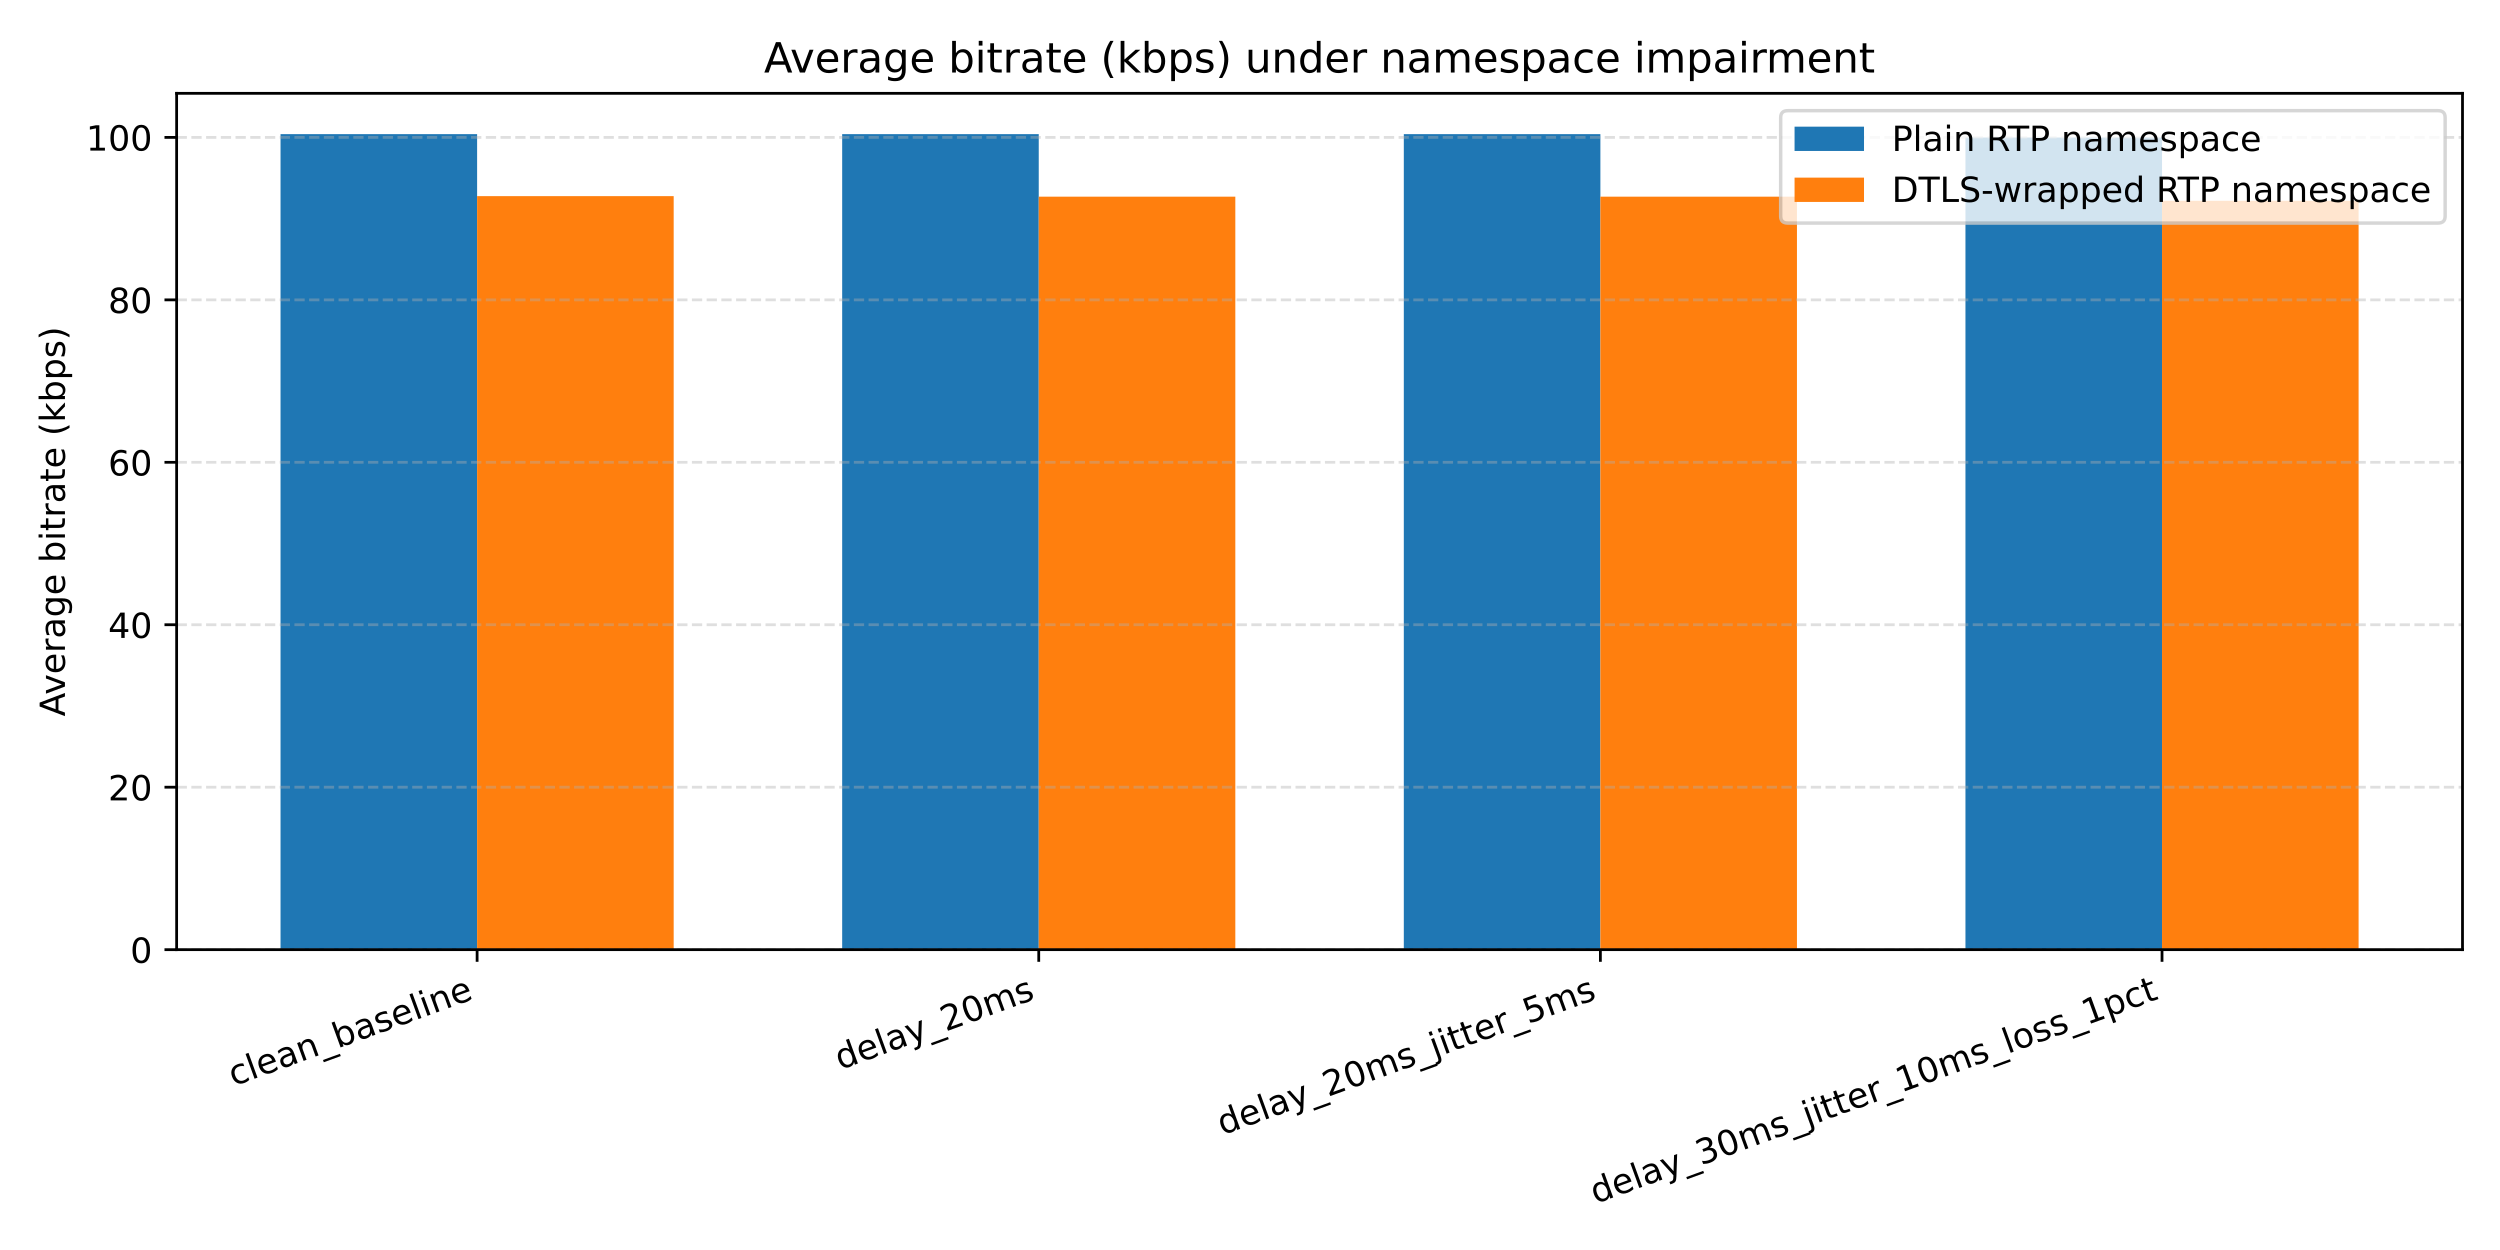
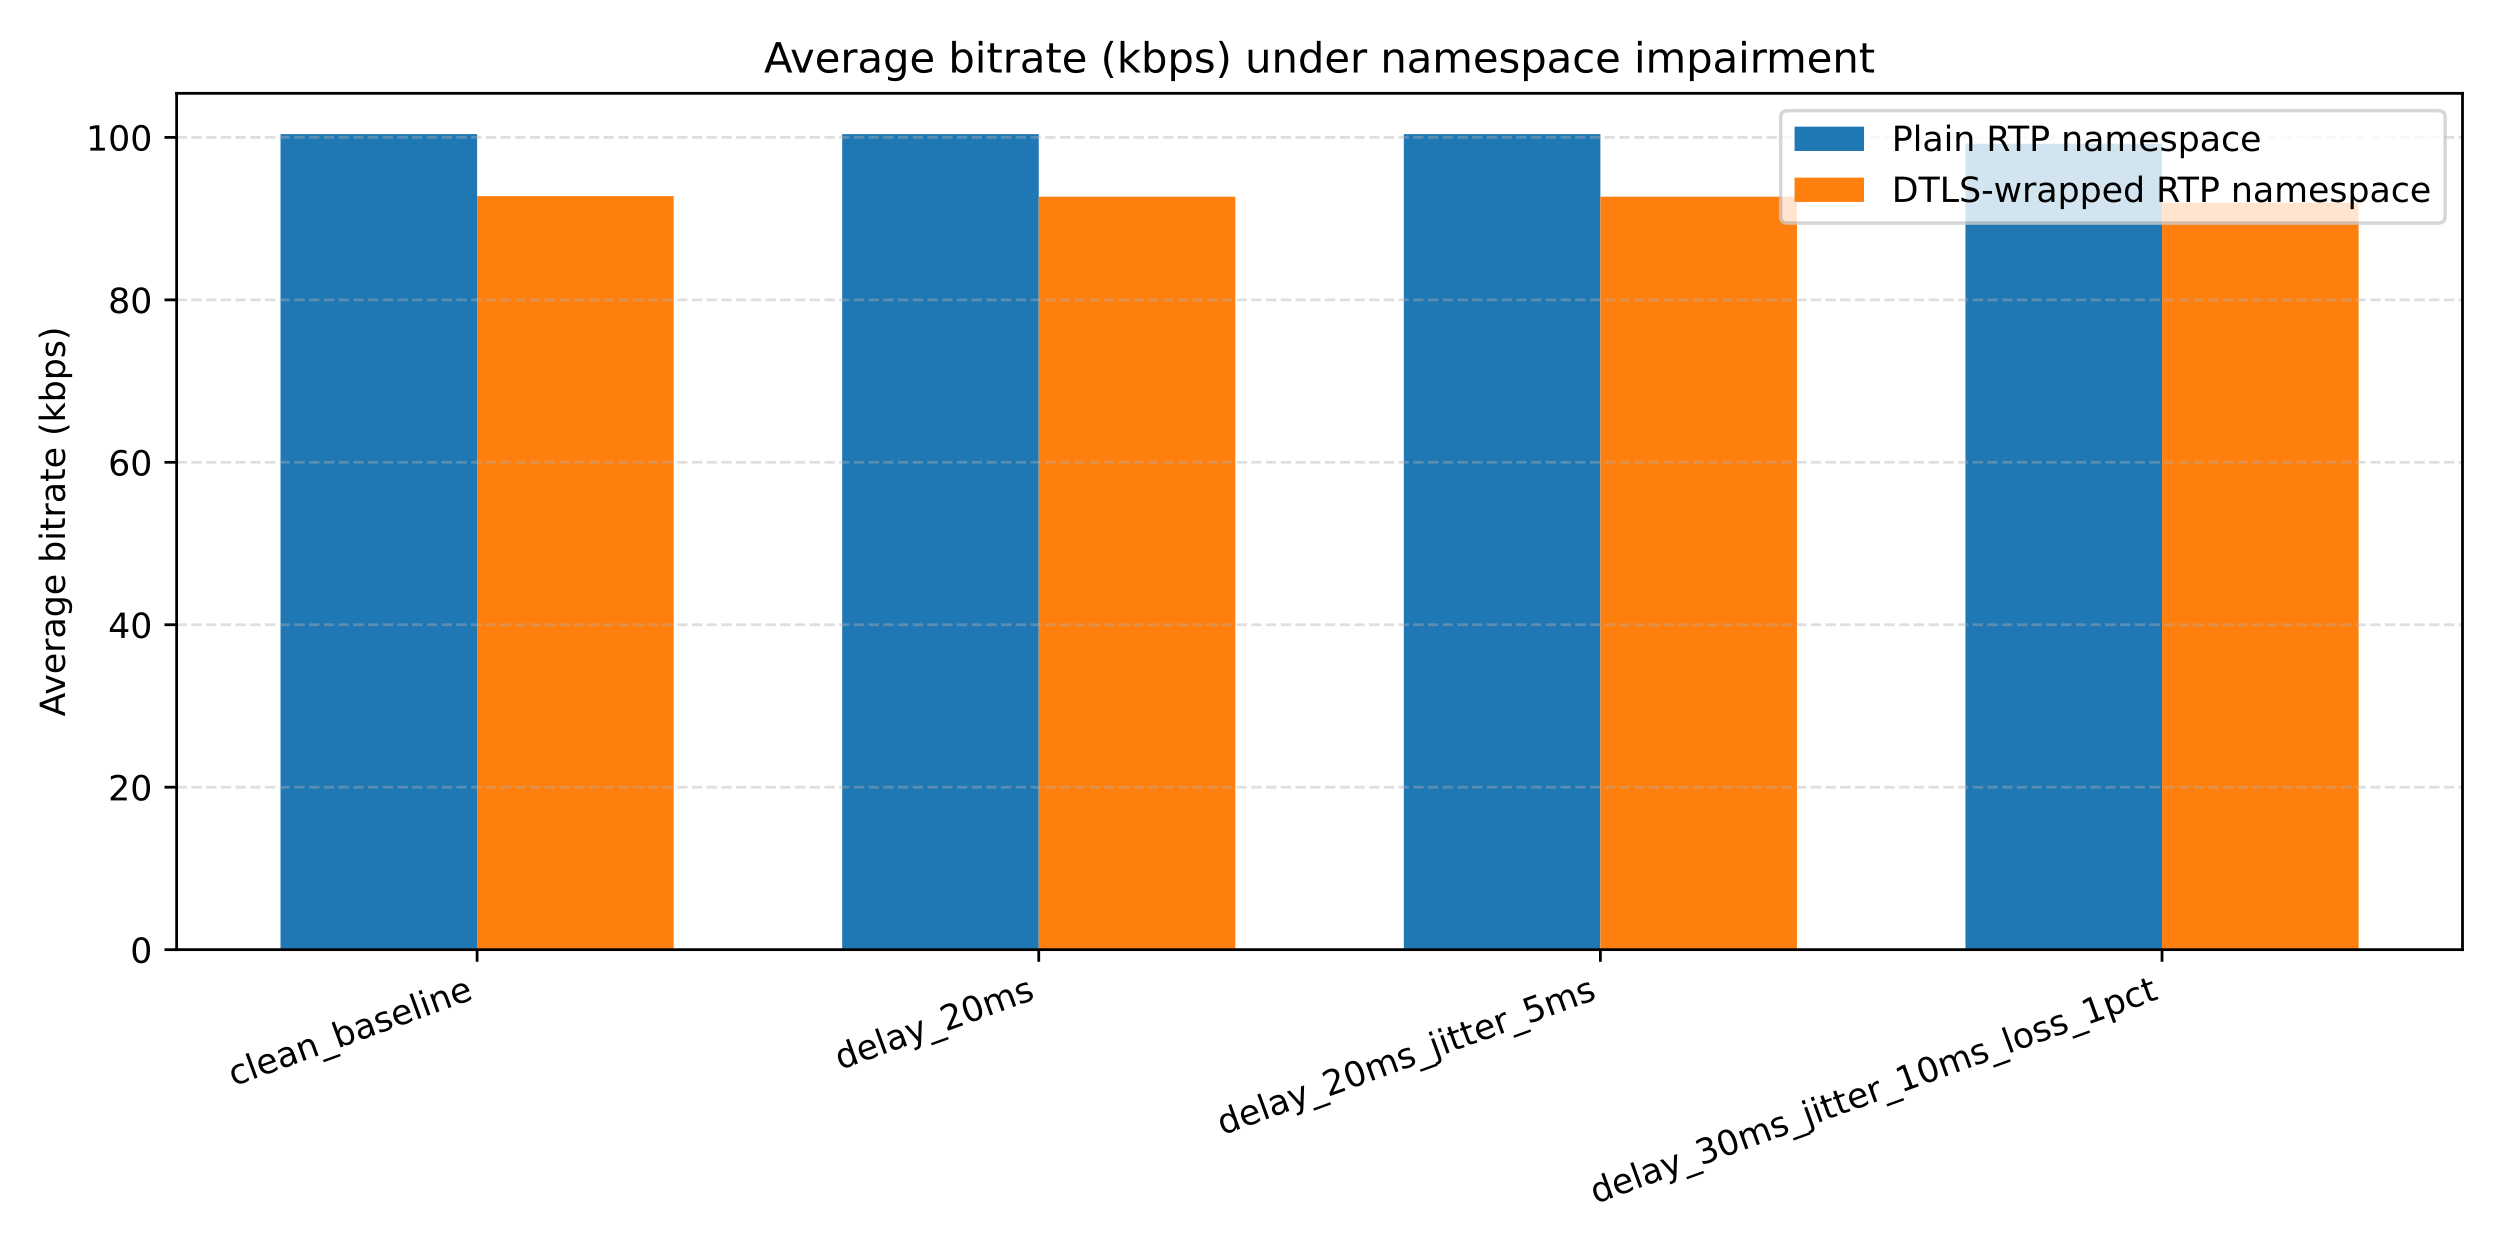
<svg xmlns="http://www.w3.org/2000/svg" xmlns:xlink="http://www.w3.org/1999/xlink" width="720pt" height="360pt" viewBox="0 0 720 360" version="1.1">
  <defs>
    <style type="text/css">*{stroke-linejoin: round; stroke-linecap: butt}</style>
  </defs>
  <g id="figure_1">
    <g id="patch_1">
      <path d="M 0 360  L 720 360  L 720 0  L 0 0  z " style="fill: #ffffff" />
    </g>
    <g id="axes_1">
      <g id="patch_2">
        <path d="M 50.87 273.501  L 709.2 273.501  L 709.2 26.88  L 50.87 26.88  z " style="fill: #ffffff" />
      </g>
      <g id="patch_3">
-         <path d="M 80.794 273.501  L 137.407 273.501  L 137.407 38.624  L 80.794 38.624  z " clip-path="url(#p55d65b0311)" style="fill: #1f77b4" />
+         <path d="M 80.794 273.501  L 137.407 273.501  L 137.407 38.624  L 80.794 38.624  z " clip-path="url(#pc9f281af16)" style="fill: #1f77b4" />
      </g>
      <g id="patch_4">
-         <path d="M 242.546 273.501  L 299.159 273.501  L 299.159 38.624  L 242.546 38.624  z " clip-path="url(#p55d65b0311)" style="fill: #1f77b4" />
+         <path d="M 242.546 273.501  L 299.159 273.501  L 299.159 38.624  L 242.546 38.624  z " clip-path="url(#pc9f281af16)" style="fill: #1f77b4" />
      </g>
      <g id="patch_5">
-         <path d="M 404.298 273.501  L 460.911 273.501  L 460.911 38.624  L 404.298 38.624  z " clip-path="url(#p55d65b0311)" style="fill: #1f77b4" />
+         <path d="M 404.298 273.501  L 460.911 273.501  L 460.911 38.624  L 404.298 38.624  z " clip-path="url(#pc9f281af16)" style="fill: #1f77b4" />
      </g>
      <g id="patch_6">
-         <path d="M 566.05 273.501  L 622.663 273.501  L 622.663 39.602  L 566.05 39.602  z " clip-path="url(#p55d65b0311)" style="fill: #1f77b4" />
+         <path d="M 566.05 273.501  L 622.663 273.501  L 622.663 41.393  L 566.05 41.393  z " clip-path="url(#pc9f281af16)" style="fill: #1f77b4" />
      </g>
      <g id="patch_7">
-         <path d="M 137.407 273.501  L 194.02 273.501  L 194.02 56.493  L 137.407 56.493  z " clip-path="url(#p55d65b0311)" style="fill: #ff7f0e" />
+         <path d="M 137.407 273.501  L 194.02 273.501  L 194.02 56.493  L 137.407 56.493  z " clip-path="url(#pc9f281af16)" style="fill: #ff7f0e" />
      </g>
      <g id="patch_8">
-         <path d="M 299.159 273.501  L 355.772 273.501  L 355.772 56.642  L 299.159 56.642  z " clip-path="url(#p55d65b0311)" style="fill: #ff7f0e" />
+         <path d="M 299.159 273.501  L 355.772 273.501  L 355.772 56.642  L 299.159 56.642  z " clip-path="url(#pc9f281af16)" style="fill: #ff7f0e" />
      </g>
      <g id="patch_9">
-         <path d="M 460.911 273.501  L 517.524 273.501  L 517.524 56.642  L 460.911 56.642  z " clip-path="url(#p55d65b0311)" style="fill: #ff7f0e" />
+         <path d="M 460.911 273.501  L 517.524 273.501  L 517.524 56.642  L 460.911 56.642  z " clip-path="url(#pc9f281af16)" style="fill: #ff7f0e" />
      </g>
      <g id="patch_10">
-         <path d="M 622.663 273.501  L 679.276 273.501  L 679.276 57.827  L 622.663 57.827  z " clip-path="url(#p55d65b0311)" style="fill: #ff7f0e" />
+         <path d="M 622.663 273.501  L 679.276 273.501  L 679.276 58.374  L 622.663 58.374  z " clip-path="url(#pc9f281af16)" style="fill: #ff7f0e" />
      </g>
      <g id="matplotlib.axis_1">
        <g id="xtick_1">
          <g id="line2d_1">
            <defs>
-               <path id="m022134e802" d="M 0 0  L 0 3.5  " style="stroke: #000000; stroke-width: 0.8" />
+               <path id="m5666c09d2b" d="M 0 0  L 0 3.5  " style="stroke: #000000; stroke-width: 0.8" />
            </defs>
            <g>
-               <use xlink:href="#m022134e802" x="137.407" y="273.501" style="stroke: #000000; stroke-width: 0.8" />
+               <use xlink:href="#m5666c09d2b" x="137.407" y="273.501" style="stroke: #000000; stroke-width: 0.8" />
            </g>
          </g>
          <g id="text_1">
            <g transform="translate(67.26912 312.8758) rotate(-20) scale(0.1 -0.1)">
              <defs>
                <path id="DejaVuSans-63" d="M 3122 3366  L 3122 2828  Q 2878 2963 2633 3030  Q 2388 3097 2138 3097  Q 1578 3097 1268 2742  Q 959 2388 959 1747  Q 959 1106 1268 751  Q 1578 397 2138 397  Q 2388 397 2633 464  Q 2878 531 3122 666  L 3122 134  Q 2881 22 2623 -34  Q 2366 -91 2075 -91  Q 1284 -91 818 406  Q 353 903 353 1747  Q 353 2603 823 3093  Q 1294 3584 2113 3584  Q 2378 3584 2631 3529  Q 2884 3475 3122 3366  z " transform="scale(0.015625)" />
                <path id="DejaVuSans-6c" d="M 603 4863  L 1178 4863  L 1178 0  L 603 0  L 603 4863  z " transform="scale(0.015625)" />
                <path id="DejaVuSans-65" d="M 3597 1894  L 3597 1613  L 953 1613  Q 991 1019 1311 708  Q 1631 397 2203 397  Q 2534 397 2845 478  Q 3156 559 3463 722  L 3463 178  Q 3153 47 2828 -22  Q 2503 -91 2169 -91  Q 1331 -91 842 396  Q 353 884 353 1716  Q 353 2575 817 3079  Q 1281 3584 2069 3584  Q 2775 3584 3186 3129  Q 3597 2675 3597 1894  z M 3022 2063  Q 3016 2534 2758 2815  Q 2500 3097 2075 3097  Q 1594 3097 1305 2825  Q 1016 2553 972 2059  L 3022 2063  z " transform="scale(0.015625)" />
                <path id="DejaVuSans-61" d="M 2194 1759  Q 1497 1759 1228 1600  Q 959 1441 959 1056  Q 959 750 1161 570  Q 1363 391 1709 391  Q 2188 391 2477 730  Q 2766 1069 2766 1631  L 2766 1759  L 2194 1759  z M 3341 1997  L 3341 0  L 2766 0  L 2766 531  Q 2569 213 2275 61  Q 1981 -91 1556 -91  Q 1019 -91 701 211  Q 384 513 384 1019  Q 384 1609 779 1909  Q 1175 2209 1959 2209  L 2766 2209  L 2766 2266  Q 2766 2663 2505 2880  Q 2244 3097 1772 3097  Q 1472 3097 1187 3025  Q 903 2953 641 2809  L 641 3341  Q 956 3463 1253 3523  Q 1550 3584 1831 3584  Q 2591 3584 2966 3190  Q 3341 2797 3341 1997  z " transform="scale(0.015625)" />
                <path id="DejaVuSans-6e" d="M 3513 2113  L 3513 0  L 2938 0  L 2938 2094  Q 2938 2591 2744 2837  Q 2550 3084 2163 3084  Q 1697 3084 1428 2787  Q 1159 2491 1159 1978  L 1159 0  L 581 0  L 581 3500  L 1159 3500  L 1159 2956  Q 1366 3272 1645 3428  Q 1925 3584 2291 3584  Q 2894 3584 3203 3211  Q 3513 2838 3513 2113  z " transform="scale(0.015625)" />
                <path id="DejaVuSans-5f" d="M 3263 -1063  L 3263 -1509  L -63 -1509  L -63 -1063  L 3263 -1063  z " transform="scale(0.015625)" />
                <path id="DejaVuSans-62" d="M 3116 1747  Q 3116 2381 2855 2742  Q 2594 3103 2138 3103  Q 1681 3103 1420 2742  Q 1159 2381 1159 1747  Q 1159 1113 1420 752  Q 1681 391 2138 391  Q 2594 391 2855 752  Q 3116 1113 3116 1747  z M 1159 2969  Q 1341 3281 1617 3432  Q 1894 3584 2278 3584  Q 2916 3584 3314 3078  Q 3713 2572 3713 1747  Q 3713 922 3314 415  Q 2916 -91 2278 -91  Q 1894 -91 1617 61  Q 1341 213 1159 525  L 1159 0  L 581 0  L 581 4863  L 1159 4863  L 1159 2969  z " transform="scale(0.015625)" />
                <path id="DejaVuSans-73" d="M 2834 3397  L 2834 2853  Q 2591 2978 2328 3040  Q 2066 3103 1784 3103  Q 1356 3103 1142 2972  Q 928 2841 928 2578  Q 928 2378 1081 2264  Q 1234 2150 1697 2047  L 1894 2003  Q 2506 1872 2764 1633  Q 3022 1394 3022 966  Q 3022 478 2636 193  Q 2250 -91 1575 -91  Q 1294 -91 989 -36  Q 684 19 347 128  L 347 722  Q 666 556 975 473  Q 1284 391 1588 391  Q 1994 391 2212 530  Q 2431 669 2431 922  Q 2431 1156 2273 1281  Q 2116 1406 1581 1522  L 1381 1569  Q 847 1681 609 1914  Q 372 2147 372 2553  Q 372 3047 722 3315  Q 1072 3584 1716 3584  Q 2034 3584 2315 3537  Q 2597 3491 2834 3397  z " transform="scale(0.015625)" />
                <path id="DejaVuSans-69" d="M 603 3500  L 1178 3500  L 1178 0  L 603 0  L 603 3500  z M 603 4863  L 1178 4863  L 1178 4134  L 603 4134  L 603 4863  z " transform="scale(0.015625)" />
              </defs>
              <use xlink:href="#DejaVuSans-63" />
              <use xlink:href="#DejaVuSans-6c" transform="translate(54.98047 0)" />
              <use xlink:href="#DejaVuSans-65" transform="translate(82.76367 0)" />
              <use xlink:href="#DejaVuSans-61" transform="translate(144.2871 0)" />
              <use xlink:href="#DejaVuSans-6e" transform="translate(205.5664 0)" />
              <use xlink:href="#DejaVuSans-5f" transform="translate(268.9453 0)" />
              <use xlink:href="#DejaVuSans-62" transform="translate(318.9453 0)" />
              <use xlink:href="#DejaVuSans-61" transform="translate(382.4219 0)" />
              <use xlink:href="#DejaVuSans-73" transform="translate(443.7012 0)" />
              <use xlink:href="#DejaVuSans-65" transform="translate(495.8008 0)" />
              <use xlink:href="#DejaVuSans-6c" transform="translate(557.3242 0)" />
              <use xlink:href="#DejaVuSans-69" transform="translate(585.1074 0)" />
              <use xlink:href="#DejaVuSans-6e" transform="translate(612.8906 0)" />
              <use xlink:href="#DejaVuSans-65" transform="translate(676.2695 0)" />
            </g>
          </g>
        </g>
        <g id="xtick_2">
          <g id="line2d_2">
            <g>
-               <use xlink:href="#m022134e802" x="299.159" y="273.501" style="stroke: #000000; stroke-width: 0.8" />
+               <use xlink:href="#m5666c09d2b" x="299.159" y="273.501" style="stroke: #000000; stroke-width: 0.8" />
            </g>
          </g>
          <g id="text_2">
            <g transform="translate(241.9696 308.1628) rotate(-20) scale(0.1 -0.1)">
              <defs>
                <path id="DejaVuSans-64" d="M 2906 2969  L 2906 4863  L 3481 4863  L 3481 0  L 2906 0  L 2906 525  Q 2725 213 2448 61  Q 2172 -91 1784 -91  Q 1150 -91 751 415  Q 353 922 353 1747  Q 353 2572 751 3078  Q 1150 3584 1784 3584  Q 2172 3584 2448 3432  Q 2725 3281 2906 2969  z M 947 1747  Q 947 1113 1208 752  Q 1469 391 1925 391  Q 2381 391 2643 752  Q 2906 1113 2906 1747  Q 2906 2381 2643 2742  Q 2381 3103 1925 3103  Q 1469 3103 1208 2742  Q 947 2381 947 1747  z " transform="scale(0.015625)" />
                <path id="DejaVuSans-79" d="M 2059 -325  Q 1816 -950 1584 -1140  Q 1353 -1331 966 -1331  L 506 -1331  L 506 -850  L 844 -850  Q 1081 -850 1212 -737  Q 1344 -625 1503 -206  L 1606 56  L 191 3500  L 800 3500  L 1894 763  L 2988 3500  L 3597 3500  L 2059 -325  z " transform="scale(0.015625)" />
                <path id="DejaVuSans-32" d="M 1228 531  L 3431 531  L 3431 0  L 469 0  L 469 531  Q 828 903 1448 1529  Q 2069 2156 2228 2338  Q 2531 2678 2651 2914  Q 2772 3150 2772 3378  Q 2772 3750 2511 3984  Q 2250 4219 1831 4219  Q 1534 4219 1204 4116  Q 875 4013 500 3803  L 500 4441  Q 881 4594 1212 4672  Q 1544 4750 1819 4750  Q 2544 4750 2975 4387  Q 3406 4025 3406 3419  Q 3406 3131 3298 2873  Q 3191 2616 2906 2266  Q 2828 2175 2409 1742  Q 1991 1309 1228 531  z " transform="scale(0.015625)" />
                <path id="DejaVuSans-30" d="M 2034 4250  Q 1547 4250 1301 3770  Q 1056 3291 1056 2328  Q 1056 1369 1301 889  Q 1547 409 2034 409  Q 2525 409 2770 889  Q 3016 1369 3016 2328  Q 3016 3291 2770 3770  Q 2525 4250 2034 4250  z M 2034 4750  Q 2819 4750 3233 4129  Q 3647 3509 3647 2328  Q 3647 1150 3233 529  Q 2819 -91 2034 -91  Q 1250 -91 836 529  Q 422 1150 422 2328  Q 422 3509 836 4129  Q 1250 4750 2034 4750  z " transform="scale(0.015625)" />
                <path id="DejaVuSans-6d" d="M 3328 2828  Q 3544 3216 3844 3400  Q 4144 3584 4550 3584  Q 5097 3584 5394 3201  Q 5691 2819 5691 2113  L 5691 0  L 5113 0  L 5113 2094  Q 5113 2597 4934 2840  Q 4756 3084 4391 3084  Q 3944 3084 3684 2787  Q 3425 2491 3425 1978  L 3425 0  L 2847 0  L 2847 2094  Q 2847 2600 2669 2842  Q 2491 3084 2119 3084  Q 1678 3084 1418 2786  Q 1159 2488 1159 1978  L 1159 0  L 581 0  L 581 3500  L 1159 3500  L 1159 2956  Q 1356 3278 1631 3431  Q 1906 3584 2284 3584  Q 2666 3584 2933 3390  Q 3200 3197 3328 2828  z " transform="scale(0.015625)" />
              </defs>
              <use xlink:href="#DejaVuSans-64" />
              <use xlink:href="#DejaVuSans-65" transform="translate(63.47656 0)" />
              <use xlink:href="#DejaVuSans-6c" transform="translate(125 0)" />
              <use xlink:href="#DejaVuSans-61" transform="translate(152.7832 0)" />
              <use xlink:href="#DejaVuSans-79" transform="translate(214.0625 0)" />
              <use xlink:href="#DejaVuSans-5f" transform="translate(273.2422 0)" />
              <use xlink:href="#DejaVuSans-32" transform="translate(323.2422 0)" />
              <use xlink:href="#DejaVuSans-30" transform="translate(386.8652 0)" />
              <use xlink:href="#DejaVuSans-6d" transform="translate(450.4883 0)" />
              <use xlink:href="#DejaVuSans-73" transform="translate(547.9004 0)" />
            </g>
          </g>
        </g>
        <g id="xtick_3">
          <g id="line2d_3">
            <g>
-               <use xlink:href="#m022134e802" x="460.911" y="273.501" style="stroke: #000000; stroke-width: 0.8" />
+               <use xlink:href="#m5666c09d2b" x="460.911" y="273.501" style="stroke: #000000; stroke-width: 0.8" />
            </g>
          </g>
          <g id="text_3">
            <g transform="translate(352.0633 326.9649) rotate(-20) scale(0.1 -0.1)">
              <defs>
                <path id="DejaVuSans-6a" d="M 603 3500  L 1178 3500  L 1178 -63  Q 1178 -731 923 -1031  Q 669 -1331 103 -1331  L -116 -1331  L -116 -844  L 38 -844  Q 366 -844 484 -692  Q 603 -541 603 -63  L 603 3500  z M 603 4863  L 1178 4863  L 1178 4134  L 603 4134  L 603 4863  z " transform="scale(0.015625)" />
                <path id="DejaVuSans-74" d="M 1172 4494  L 1172 3500  L 2356 3500  L 2356 3053  L 1172 3053  L 1172 1153  Q 1172 725 1289 603  Q 1406 481 1766 481  L 2356 481  L 2356 0  L 1766 0  Q 1100 0 847 248  Q 594 497 594 1153  L 594 3053  L 172 3053  L 172 3500  L 594 3500  L 594 4494  L 1172 4494  z " transform="scale(0.015625)" />
                <path id="DejaVuSans-72" d="M 2631 2963  Q 2534 3019 2420 3045  Q 2306 3072 2169 3072  Q 1681 3072 1420 2755  Q 1159 2438 1159 1844  L 1159 0  L 581 0  L 581 3500  L 1159 3500  L 1159 2956  Q 1341 3275 1631 3429  Q 1922 3584 2338 3584  Q 2397 3584 2469 3576  Q 2541 3569 2628 3553  L 2631 2963  z " transform="scale(0.015625)" />
                <path id="DejaVuSans-35" d="M 691 4666  L 3169 4666  L 3169 4134  L 1269 4134  L 1269 2991  Q 1406 3038 1543 3061  Q 1681 3084 1819 3084  Q 2600 3084 3056 2656  Q 3513 2228 3513 1497  Q 3513 744 3044 326  Q 2575 -91 1722 -91  Q 1428 -91 1123 -41  Q 819 9 494 109  L 494 744  Q 775 591 1075 516  Q 1375 441 1709 441  Q 2250 441 2565 725  Q 2881 1009 2881 1497  Q 2881 1984 2565 2268  Q 2250 2553 1709 2553  Q 1456 2553 1204 2497  Q 953 2441 691 2322  L 691 4666  z " transform="scale(0.015625)" />
              </defs>
              <use xlink:href="#DejaVuSans-64" />
              <use xlink:href="#DejaVuSans-65" transform="translate(63.47656 0)" />
              <use xlink:href="#DejaVuSans-6c" transform="translate(125 0)" />
              <use xlink:href="#DejaVuSans-61" transform="translate(152.7832 0)" />
              <use xlink:href="#DejaVuSans-79" transform="translate(214.0625 0)" />
              <use xlink:href="#DejaVuSans-5f" transform="translate(273.2422 0)" />
              <use xlink:href="#DejaVuSans-32" transform="translate(323.2422 0)" />
              <use xlink:href="#DejaVuSans-30" transform="translate(386.8652 0)" />
              <use xlink:href="#DejaVuSans-6d" transform="translate(450.4883 0)" />
              <use xlink:href="#DejaVuSans-73" transform="translate(547.9004 0)" />
              <use xlink:href="#DejaVuSans-5f" transform="translate(600 0)" />
              <use xlink:href="#DejaVuSans-6a" transform="translate(650 0)" />
              <use xlink:href="#DejaVuSans-69" transform="translate(677.7832 0)" />
              <use xlink:href="#DejaVuSans-74" transform="translate(705.5664 0)" />
              <use xlink:href="#DejaVuSans-74" transform="translate(744.7754 0)" />
              <use xlink:href="#DejaVuSans-65" transform="translate(783.9844 0)" />
              <use xlink:href="#DejaVuSans-72" transform="translate(845.5078 0)" />
              <use xlink:href="#DejaVuSans-5f" transform="translate(886.6211 0)" />
              <use xlink:href="#DejaVuSans-35" transform="translate(936.6211 0)" />
              <use xlink:href="#DejaVuSans-6d" transform="translate(1000.244 0)" />
              <use xlink:href="#DejaVuSans-73" transform="translate(1097.656 0)" />
            </g>
          </g>
        </g>
        <g id="xtick_4">
          <g id="line2d_4">
            <g>
-               <use xlink:href="#m022134e802" x="622.663" y="273.501" style="stroke: #000000; stroke-width: 0.8" />
+               <use xlink:href="#m5666c09d2b" x="622.663" y="273.501" style="stroke: #000000; stroke-width: 0.8" />
            </g>
          </g>
          <g id="text_4">
            <g transform="translate(459.4936 346.7363) rotate(-20) scale(0.1 -0.1)">
              <defs>
                <path id="DejaVuSans-33" d="M 2597 2516  Q 3050 2419 3304 2112  Q 3559 1806 3559 1356  Q 3559 666 3084 287  Q 2609 -91 1734 -91  Q 1441 -91 1130 -33  Q 819 25 488 141  L 488 750  Q 750 597 1062 519  Q 1375 441 1716 441  Q 2309 441 2620 675  Q 2931 909 2931 1356  Q 2931 1769 2642 2001  Q 2353 2234 1838 2234  L 1294 2234  L 1294 2753  L 1863 2753  Q 2328 2753 2575 2939  Q 2822 3125 2822 3475  Q 2822 3834 2567 4026  Q 2313 4219 1838 4219  Q 1578 4219 1281 4162  Q 984 4106 628 3988  L 628 4550  Q 988 4650 1302 4700  Q 1616 4750 1894 4750  Q 2613 4750 3031 4423  Q 3450 4097 3450 3541  Q 3450 3153 3228 2886  Q 3006 2619 2597 2516  z " transform="scale(0.015625)" />
                <path id="DejaVuSans-31" d="M 794 531  L 1825 531  L 1825 4091  L 703 3866  L 703 4441  L 1819 4666  L 2450 4666  L 2450 531  L 3481 531  L 3481 0  L 794 0  L 794 531  z " transform="scale(0.015625)" />
                <path id="DejaVuSans-6f" d="M 1959 3097  Q 1497 3097 1228 2736  Q 959 2375 959 1747  Q 959 1119 1226 758  Q 1494 397 1959 397  Q 2419 397 2687 759  Q 2956 1122 2956 1747  Q 2956 2369 2687 2733  Q 2419 3097 1959 3097  z M 1959 3584  Q 2709 3584 3137 3096  Q 3566 2609 3566 1747  Q 3566 888 3137 398  Q 2709 -91 1959 -91  Q 1206 -91 779 398  Q 353 888 353 1747  Q 353 2609 779 3096  Q 1206 3584 1959 3584  z " transform="scale(0.015625)" />
                <path id="DejaVuSans-70" d="M 1159 525  L 1159 -1331  L 581 -1331  L 581 3500  L 1159 3500  L 1159 2969  Q 1341 3281 1617 3432  Q 1894 3584 2278 3584  Q 2916 3584 3314 3078  Q 3713 2572 3713 1747  Q 3713 922 3314 415  Q 2916 -91 2278 -91  Q 1894 -91 1617 61  Q 1341 213 1159 525  z M 3116 1747  Q 3116 2381 2855 2742  Q 2594 3103 2138 3103  Q 1681 3103 1420 2742  Q 1159 2381 1159 1747  Q 1159 1113 1420 752  Q 1681 391 2138 391  Q 2594 391 2855 752  Q 3116 1113 3116 1747  z " transform="scale(0.015625)" />
              </defs>
              <use xlink:href="#DejaVuSans-64" />
              <use xlink:href="#DejaVuSans-65" transform="translate(63.47656 0)" />
              <use xlink:href="#DejaVuSans-6c" transform="translate(125 0)" />
              <use xlink:href="#DejaVuSans-61" transform="translate(152.7832 0)" />
              <use xlink:href="#DejaVuSans-79" transform="translate(214.0625 0)" />
              <use xlink:href="#DejaVuSans-5f" transform="translate(273.2422 0)" />
              <use xlink:href="#DejaVuSans-33" transform="translate(323.2422 0)" />
              <use xlink:href="#DejaVuSans-30" transform="translate(386.8652 0)" />
              <use xlink:href="#DejaVuSans-6d" transform="translate(450.4883 0)" />
              <use xlink:href="#DejaVuSans-73" transform="translate(547.9004 0)" />
              <use xlink:href="#DejaVuSans-5f" transform="translate(600 0)" />
              <use xlink:href="#DejaVuSans-6a" transform="translate(650 0)" />
              <use xlink:href="#DejaVuSans-69" transform="translate(677.7832 0)" />
              <use xlink:href="#DejaVuSans-74" transform="translate(705.5664 0)" />
              <use xlink:href="#DejaVuSans-74" transform="translate(744.7754 0)" />
              <use xlink:href="#DejaVuSans-65" transform="translate(783.9844 0)" />
              <use xlink:href="#DejaVuSans-72" transform="translate(845.5078 0)" />
              <use xlink:href="#DejaVuSans-5f" transform="translate(886.6211 0)" />
              <use xlink:href="#DejaVuSans-31" transform="translate(936.6211 0)" />
              <use xlink:href="#DejaVuSans-30" transform="translate(1000.244 0)" />
              <use xlink:href="#DejaVuSans-6d" transform="translate(1063.867 0)" />
              <use xlink:href="#DejaVuSans-73" transform="translate(1161.279 0)" />
              <use xlink:href="#DejaVuSans-5f" transform="translate(1213.379 0)" />
              <use xlink:href="#DejaVuSans-6c" transform="translate(1263.379 0)" />
              <use xlink:href="#DejaVuSans-6f" transform="translate(1291.162 0)" />
              <use xlink:href="#DejaVuSans-73" transform="translate(1352.344 0)" />
              <use xlink:href="#DejaVuSans-73" transform="translate(1404.443 0)" />
              <use xlink:href="#DejaVuSans-5f" transform="translate(1456.543 0)" />
              <use xlink:href="#DejaVuSans-31" transform="translate(1506.543 0)" />
              <use xlink:href="#DejaVuSans-70" transform="translate(1570.166 0)" />
              <use xlink:href="#DejaVuSans-63" transform="translate(1633.643 0)" />
              <use xlink:href="#DejaVuSans-74" transform="translate(1688.623 0)" />
            </g>
          </g>
        </g>
      </g>
      <g id="matplotlib.axis_2">
        <g id="ytick_1">
          <g id="line2d_5">
-             <path d="M 50.87 273.501  L 709.2 273.501  " clip-path="url(#p55d65b0311)" style="fill: none; stroke-dasharray: 2.96,1.28; stroke-dashoffset: 0; stroke: #b0b0b0; stroke-opacity: 0.4; stroke-width: 0.8" />
+             <path d="M 50.87 273.501  L 709.2 273.501  " clip-path="url(#pc9f281af16)" style="fill: none; stroke-dasharray: 2.96,1.28; stroke-dashoffset: 0; stroke: #b0b0b0; stroke-opacity: 0.4; stroke-width: 0.8" />
          </g>
          <g id="line2d_6">
            <defs>
-               <path id="m88ebf04dac" d="M 0 0  L -3.5 0  " style="stroke: #000000; stroke-width: 0.8" />
+               <path id="ma0c857eb3f" d="M 0 0  L -3.5 0  " style="stroke: #000000; stroke-width: 0.8" />
            </defs>
            <g>
-               <use xlink:href="#m88ebf04dac" x="50.87" y="273.501" style="stroke: #000000; stroke-width: 0.8" />
+               <use xlink:href="#ma0c857eb3f" x="50.87" y="273.501" style="stroke: #000000; stroke-width: 0.8" />
            </g>
          </g>
          <g id="text_5">
            <g transform="translate(37.5075 277.3001) scale(0.1 -0.1)">
              <use xlink:href="#DejaVuSans-30" />
            </g>
          </g>
        </g>
        <g id="ytick_2">
          <g id="line2d_7">
-             <path d="M 50.87 226.714  L 709.2 226.714  " clip-path="url(#p55d65b0311)" style="fill: none; stroke-dasharray: 2.96,1.28; stroke-dashoffset: 0; stroke: #b0b0b0; stroke-opacity: 0.4; stroke-width: 0.8" />
+             <path d="M 50.87 226.714  L 709.2 226.714  " clip-path="url(#pc9f281af16)" style="fill: none; stroke-dasharray: 2.96,1.28; stroke-dashoffset: 0; stroke: #b0b0b0; stroke-opacity: 0.4; stroke-width: 0.8" />
          </g>
          <g id="line2d_8">
            <g>
-               <use xlink:href="#m88ebf04dac" x="50.87" y="226.714" style="stroke: #000000; stroke-width: 0.8" />
+               <use xlink:href="#ma0c857eb3f" x="50.87" y="226.714" style="stroke: #000000; stroke-width: 0.8" />
            </g>
          </g>
          <g id="text_6">
            <g transform="translate(31.145 230.5136) scale(0.1 -0.1)">
              <use xlink:href="#DejaVuSans-32" />
              <use xlink:href="#DejaVuSans-30" transform="translate(63.62305 0)" />
            </g>
          </g>
        </g>
        <g id="ytick_3">
          <g id="line2d_9">
-             <path d="M 50.87 179.928  L 709.2 179.928  " clip-path="url(#p55d65b0311)" style="fill: none; stroke-dasharray: 2.96,1.28; stroke-dashoffset: 0; stroke: #b0b0b0; stroke-opacity: 0.4; stroke-width: 0.8" />
+             <path d="M 50.87 179.928  L 709.2 179.928  " clip-path="url(#pc9f281af16)" style="fill: none; stroke-dasharray: 2.96,1.28; stroke-dashoffset: 0; stroke: #b0b0b0; stroke-opacity: 0.4; stroke-width: 0.8" />
          </g>
          <g id="line2d_10">
            <g>
-               <use xlink:href="#m88ebf04dac" x="50.87" y="179.928" style="stroke: #000000; stroke-width: 0.8" />
+               <use xlink:href="#ma0c857eb3f" x="50.87" y="179.928" style="stroke: #000000; stroke-width: 0.8" />
            </g>
          </g>
          <g id="text_7">
            <g transform="translate(31.145 183.7272) scale(0.1 -0.1)">
              <defs>
                <path id="DejaVuSans-34" d="M 2419 4116  L 825 1625  L 2419 1625  L 2419 4116  z M 2253 4666  L 3047 4666  L 3047 1625  L 3713 1625  L 3713 1100  L 3047 1100  L 3047 0  L 2419 0  L 2419 1100  L 313 1100  L 313 1709  L 2253 4666  z " transform="scale(0.015625)" />
              </defs>
              <use xlink:href="#DejaVuSans-34" />
              <use xlink:href="#DejaVuSans-30" transform="translate(63.62305 0)" />
            </g>
          </g>
        </g>
        <g id="ytick_4">
          <g id="line2d_11">
-             <path d="M 50.87 133.141  L 709.2 133.141  " clip-path="url(#p55d65b0311)" style="fill: none; stroke-dasharray: 2.96,1.28; stroke-dashoffset: 0; stroke: #b0b0b0; stroke-opacity: 0.4; stroke-width: 0.8" />
+             <path d="M 50.87 133.141  L 709.2 133.141  " clip-path="url(#pc9f281af16)" style="fill: none; stroke-dasharray: 2.96,1.28; stroke-dashoffset: 0; stroke: #b0b0b0; stroke-opacity: 0.4; stroke-width: 0.8" />
          </g>
          <g id="line2d_12">
            <g>
-               <use xlink:href="#m88ebf04dac" x="50.87" y="133.141" style="stroke: #000000; stroke-width: 0.8" />
+               <use xlink:href="#ma0c857eb3f" x="50.87" y="133.141" style="stroke: #000000; stroke-width: 0.8" />
            </g>
          </g>
          <g id="text_8">
            <g transform="translate(31.145 136.9407) scale(0.1 -0.1)">
              <defs>
                <path id="DejaVuSans-36" d="M 2113 2584  Q 1688 2584 1439 2293  Q 1191 2003 1191 1497  Q 1191 994 1439 701  Q 1688 409 2113 409  Q 2538 409 2786 701  Q 3034 994 3034 1497  Q 3034 2003 2786 2293  Q 2538 2584 2113 2584  z M 3366 4563  L 3366 3988  Q 3128 4100 2886 4159  Q 2644 4219 2406 4219  Q 1781 4219 1451 3797  Q 1122 3375 1075 2522  Q 1259 2794 1537 2939  Q 1816 3084 2150 3084  Q 2853 3084 3261 2657  Q 3669 2231 3669 1497  Q 3669 778 3244 343  Q 2819 -91 2113 -91  Q 1303 -91 875 529  Q 447 1150 447 2328  Q 447 3434 972 4092  Q 1497 4750 2381 4750  Q 2619 4750 2861 4703  Q 3103 4656 3366 4563  z " transform="scale(0.015625)" />
              </defs>
              <use xlink:href="#DejaVuSans-36" />
              <use xlink:href="#DejaVuSans-30" transform="translate(63.62305 0)" />
            </g>
          </g>
        </g>
        <g id="ytick_5">
          <g id="line2d_13">
-             <path d="M 50.87 86.355  L 709.2 86.355  " clip-path="url(#p55d65b0311)" style="fill: none; stroke-dasharray: 2.96,1.28; stroke-dashoffset: 0; stroke: #b0b0b0; stroke-opacity: 0.4; stroke-width: 0.8" />
+             <path d="M 50.87 86.355  L 709.2 86.355  " clip-path="url(#pc9f281af16)" style="fill: none; stroke-dasharray: 2.96,1.28; stroke-dashoffset: 0; stroke: #b0b0b0; stroke-opacity: 0.4; stroke-width: 0.8" />
          </g>
          <g id="line2d_14">
            <g>
-               <use xlink:href="#m88ebf04dac" x="50.87" y="86.355" style="stroke: #000000; stroke-width: 0.8" />
+               <use xlink:href="#ma0c857eb3f" x="50.87" y="86.355" style="stroke: #000000; stroke-width: 0.8" />
            </g>
          </g>
          <g id="text_9">
            <g transform="translate(31.145 90.15425) scale(0.1 -0.1)">
              <defs>
                <path id="DejaVuSans-38" d="M 2034 2216  Q 1584 2216 1326 1975  Q 1069 1734 1069 1313  Q 1069 891 1326 650  Q 1584 409 2034 409  Q 2484 409 2743 651  Q 3003 894 3003 1313  Q 3003 1734 2745 1975  Q 2488 2216 2034 2216  z M 1403 2484  Q 997 2584 770 2862  Q 544 3141 544 3541  Q 544 4100 942 4425  Q 1341 4750 2034 4750  Q 2731 4750 3128 4425  Q 3525 4100 3525 3541  Q 3525 3141 3298 2862  Q 3072 2584 2669 2484  Q 3125 2378 3379 2068  Q 3634 1759 3634 1313  Q 3634 634 3220 271  Q 2806 -91 2034 -91  Q 1263 -91 848 271  Q 434 634 434 1313  Q 434 1759 690 2068  Q 947 2378 1403 2484  z M 1172 3481  Q 1172 3119 1398 2916  Q 1625 2713 2034 2713  Q 2441 2713 2670 2916  Q 2900 3119 2900 3481  Q 2900 3844 2670 4047  Q 2441 4250 2034 4250  Q 1625 4250 1398 4047  Q 1172 3844 1172 3481  z " transform="scale(0.015625)" />
              </defs>
              <use xlink:href="#DejaVuSans-38" />
              <use xlink:href="#DejaVuSans-30" transform="translate(63.62305 0)" />
            </g>
          </g>
        </g>
        <g id="ytick_6">
          <g id="line2d_15">
-             <path d="M 50.87 39.569  L 709.2 39.569  " clip-path="url(#p55d65b0311)" style="fill: none; stroke-dasharray: 2.96,1.28; stroke-dashoffset: 0; stroke: #b0b0b0; stroke-opacity: 0.4; stroke-width: 0.8" />
+             <path d="M 50.87 39.569  L 709.2 39.569  " clip-path="url(#pc9f281af16)" style="fill: none; stroke-dasharray: 2.96,1.28; stroke-dashoffset: 0; stroke: #b0b0b0; stroke-opacity: 0.4; stroke-width: 0.8" />
          </g>
          <g id="line2d_16">
            <g>
-               <use xlink:href="#m88ebf04dac" x="50.87" y="39.569" style="stroke: #000000; stroke-width: 0.8" />
+               <use xlink:href="#ma0c857eb3f" x="50.87" y="39.569" style="stroke: #000000; stroke-width: 0.8" />
            </g>
          </g>
          <g id="text_10">
            <g transform="translate(24.7825 43.36778) scale(0.1 -0.1)">
              <use xlink:href="#DejaVuSans-31" />
              <use xlink:href="#DejaVuSans-30" transform="translate(63.62305 0)" />
              <use xlink:href="#DejaVuSans-30" transform="translate(127.2461 0)" />
            </g>
          </g>
        </g>
        <g id="text_11">
          <g transform="translate(18.70281 206.3311) rotate(-90) scale(0.1 -0.1)">
            <defs>
              <path id="DejaVuSans-41" d="M 2188 4044  L 1331 1722  L 3047 1722  L 2188 4044  z M 1831 4666  L 2547 4666  L 4325 0  L 3669 0  L 3244 1197  L 1141 1197  L 716 0  L 50 0  L 1831 4666  z " transform="scale(0.015625)" />
              <path id="DejaVuSans-76" d="M 191 3500  L 800 3500  L 1894 563  L 2988 3500  L 3597 3500  L 2284 0  L 1503 0  L 191 3500  z " transform="scale(0.015625)" />
              <path id="DejaVuSans-67" d="M 2906 1791  Q 2906 2416 2648 2759  Q 2391 3103 1925 3103  Q 1463 3103 1205 2759  Q 947 2416 947 1791  Q 947 1169 1205 825  Q 1463 481 1925 481  Q 2391 481 2648 825  Q 2906 1169 2906 1791  z M 3481 434  Q 3481 -459 3084 -895  Q 2688 -1331 1869 -1331  Q 1566 -1331 1297 -1286  Q 1028 -1241 775 -1147  L 775 -588  Q 1028 -725 1275 -790  Q 1522 -856 1778 -856  Q 2344 -856 2625 -561  Q 2906 -266 2906 331  L 2906 616  Q 2728 306 2450 153  Q 2172 0 1784 0  Q 1141 0 747 490  Q 353 981 353 1791  Q 353 2603 747 3093  Q 1141 3584 1784 3584  Q 2172 3584 2450 3431  Q 2728 3278 2906 2969  L 2906 3500  L 3481 3500  L 3481 434  z " transform="scale(0.015625)" />
              <path id="DejaVuSans-20" transform="scale(0.015625)" />
              <path id="DejaVuSans-28" d="M 1984 4856  Q 1566 4138 1362 3434  Q 1159 2731 1159 2009  Q 1159 1288 1364 580  Q 1569 -128 1984 -844  L 1484 -844  Q 1016 -109 783 600  Q 550 1309 550 2009  Q 550 2706 781 3412  Q 1013 4119 1484 4856  L 1984 4856  z " transform="scale(0.015625)" />
              <path id="DejaVuSans-6b" d="M 581 4863  L 1159 4863  L 1159 1991  L 2875 3500  L 3609 3500  L 1753 1863  L 3688 0  L 2938 0  L 1159 1709  L 1159 0  L 581 0  L 581 4863  z " transform="scale(0.015625)" />
              <path id="DejaVuSans-29" d="M 513 4856  L 1013 4856  Q 1481 4119 1714 3412  Q 1947 2706 1947 2009  Q 1947 1309 1714 600  Q 1481 -109 1013 -844  L 513 -844  Q 928 -128 1133 580  Q 1338 1288 1338 2009  Q 1338 2731 1133 3434  Q 928 4138 513 4856  z " transform="scale(0.015625)" />
            </defs>
            <use xlink:href="#DejaVuSans-41" />
            <use xlink:href="#DejaVuSans-76" transform="translate(62.5332 0)" />
            <use xlink:href="#DejaVuSans-65" transform="translate(121.7129 0)" />
            <use xlink:href="#DejaVuSans-72" transform="translate(183.2363 0)" />
            <use xlink:href="#DejaVuSans-61" transform="translate(224.3496 0)" />
            <use xlink:href="#DejaVuSans-67" transform="translate(285.6289 0)" />
            <use xlink:href="#DejaVuSans-65" transform="translate(349.1055 0)" />
            <use xlink:href="#DejaVuSans-20" transform="translate(410.6289 0)" />
            <use xlink:href="#DejaVuSans-62" transform="translate(442.416 0)" />
            <use xlink:href="#DejaVuSans-69" transform="translate(505.8926 0)" />
            <use xlink:href="#DejaVuSans-74" transform="translate(533.6758 0)" />
            <use xlink:href="#DejaVuSans-72" transform="translate(572.8848 0)" />
            <use xlink:href="#DejaVuSans-61" transform="translate(613.998 0)" />
            <use xlink:href="#DejaVuSans-74" transform="translate(675.2773 0)" />
            <use xlink:href="#DejaVuSans-65" transform="translate(714.4863 0)" />
            <use xlink:href="#DejaVuSans-20" transform="translate(776.0098 0)" />
            <use xlink:href="#DejaVuSans-28" transform="translate(807.7969 0)" />
            <use xlink:href="#DejaVuSans-6b" transform="translate(846.8105 0)" />
            <use xlink:href="#DejaVuSans-62" transform="translate(904.7207 0)" />
            <use xlink:href="#DejaVuSans-70" transform="translate(968.1973 0)" />
            <use xlink:href="#DejaVuSans-73" transform="translate(1031.674 0)" />
            <use xlink:href="#DejaVuSans-29" transform="translate(1083.773 0)" />
          </g>
        </g>
      </g>
      <g id="patch_11">
        <path d="M 50.87 273.501  L 50.87 26.88  " style="fill: none; stroke: #000000; stroke-width: 0.8; stroke-linejoin: miter; stroke-linecap: square" />
      </g>
      <g id="patch_12">
        <path d="M 709.2 273.501  L 709.2 26.88  " style="fill: none; stroke: #000000; stroke-width: 0.8; stroke-linejoin: miter; stroke-linecap: square" />
      </g>
      <g id="patch_13">
        <path d="M 50.87 273.501  L 709.2 273.501  " style="fill: none; stroke: #000000; stroke-width: 0.8; stroke-linejoin: miter; stroke-linecap: square" />
      </g>
      <g id="patch_14">
        <path d="M 50.87 26.88  L 709.2 26.88  " style="fill: none; stroke: #000000; stroke-width: 0.8; stroke-linejoin: miter; stroke-linecap: square" />
      </g>
      <g id="text_12">
        <g transform="translate(220.0384 20.88) scale(0.12 -0.12)">
          <defs>
            <path id="DejaVuSans-75" d="M 544 1381  L 544 3500  L 1119 3500  L 1119 1403  Q 1119 906 1312 657  Q 1506 409 1894 409  Q 2359 409 2629 706  Q 2900 1003 2900 1516  L 2900 3500  L 3475 3500  L 3475 0  L 2900 0  L 2900 538  Q 2691 219 2414 64  Q 2138 -91 1772 -91  Q 1169 -91 856 284  Q 544 659 544 1381  z M 1991 3584  L 1991 3584  z " transform="scale(0.015625)" />
          </defs>
          <use xlink:href="#DejaVuSans-41" />
          <use xlink:href="#DejaVuSans-76" transform="translate(62.5332 0)" />
          <use xlink:href="#DejaVuSans-65" transform="translate(121.7129 0)" />
          <use xlink:href="#DejaVuSans-72" transform="translate(183.2363 0)" />
          <use xlink:href="#DejaVuSans-61" transform="translate(224.3496 0)" />
          <use xlink:href="#DejaVuSans-67" transform="translate(285.6289 0)" />
          <use xlink:href="#DejaVuSans-65" transform="translate(349.1055 0)" />
          <use xlink:href="#DejaVuSans-20" transform="translate(410.6289 0)" />
          <use xlink:href="#DejaVuSans-62" transform="translate(442.416 0)" />
          <use xlink:href="#DejaVuSans-69" transform="translate(505.8926 0)" />
          <use xlink:href="#DejaVuSans-74" transform="translate(533.6758 0)" />
          <use xlink:href="#DejaVuSans-72" transform="translate(572.8848 0)" />
          <use xlink:href="#DejaVuSans-61" transform="translate(613.998 0)" />
          <use xlink:href="#DejaVuSans-74" transform="translate(675.2773 0)" />
          <use xlink:href="#DejaVuSans-65" transform="translate(714.4863 0)" />
          <use xlink:href="#DejaVuSans-20" transform="translate(776.0098 0)" />
          <use xlink:href="#DejaVuSans-28" transform="translate(807.7969 0)" />
          <use xlink:href="#DejaVuSans-6b" transform="translate(846.8105 0)" />
          <use xlink:href="#DejaVuSans-62" transform="translate(904.7207 0)" />
          <use xlink:href="#DejaVuSans-70" transform="translate(968.1973 0)" />
          <use xlink:href="#DejaVuSans-73" transform="translate(1031.674 0)" />
          <use xlink:href="#DejaVuSans-29" transform="translate(1083.773 0)" />
          <use xlink:href="#DejaVuSans-20" transform="translate(1122.787 0)" />
          <use xlink:href="#DejaVuSans-75" transform="translate(1154.574 0)" />
          <use xlink:href="#DejaVuSans-6e" transform="translate(1217.953 0)" />
          <use xlink:href="#DejaVuSans-64" transform="translate(1281.332 0)" />
          <use xlink:href="#DejaVuSans-65" transform="translate(1344.809 0)" />
          <use xlink:href="#DejaVuSans-72" transform="translate(1406.332 0)" />
          <use xlink:href="#DejaVuSans-20" transform="translate(1447.445 0)" />
          <use xlink:href="#DejaVuSans-6e" transform="translate(1479.232 0)" />
          <use xlink:href="#DejaVuSans-61" transform="translate(1542.611 0)" />
          <use xlink:href="#DejaVuSans-6d" transform="translate(1603.891 0)" />
          <use xlink:href="#DejaVuSans-65" transform="translate(1701.303 0)" />
          <use xlink:href="#DejaVuSans-73" transform="translate(1762.826 0)" />
          <use xlink:href="#DejaVuSans-70" transform="translate(1814.926 0)" />
          <use xlink:href="#DejaVuSans-61" transform="translate(1878.402 0)" />
          <use xlink:href="#DejaVuSans-63" transform="translate(1939.682 0)" />
          <use xlink:href="#DejaVuSans-65" transform="translate(1994.662 0)" />
          <use xlink:href="#DejaVuSans-20" transform="translate(2056.186 0)" />
          <use xlink:href="#DejaVuSans-69" transform="translate(2087.973 0)" />
          <use xlink:href="#DejaVuSans-6d" transform="translate(2115.756 0)" />
          <use xlink:href="#DejaVuSans-70" transform="translate(2213.168 0)" />
          <use xlink:href="#DejaVuSans-61" transform="translate(2276.645 0)" />
          <use xlink:href="#DejaVuSans-69" transform="translate(2337.924 0)" />
          <use xlink:href="#DejaVuSans-72" transform="translate(2365.707 0)" />
          <use xlink:href="#DejaVuSans-6d" transform="translate(2405.07 0)" />
          <use xlink:href="#DejaVuSans-65" transform="translate(2502.482 0)" />
          <use xlink:href="#DejaVuSans-6e" transform="translate(2564.006 0)" />
          <use xlink:href="#DejaVuSans-74" transform="translate(2627.385 0)" />
        </g>
      </g>
      <g id="legend_1">
        <g id="patch_15">
          <path d="M 514.834 64.236  L 702.2 64.236  Q 704.2 64.236 704.2 62.236  L 704.2 33.88  Q 704.2 31.88 702.2 31.88  L 514.834 31.88  Q 512.834 31.88 512.834 33.88  L 512.834 62.236  Q 512.834 64.236 514.834 64.236  z " style="fill: #ffffff; opacity: 0.8; stroke: #cccccc; stroke-linejoin: miter" />
        </g>
        <g id="patch_16">
          <path d="M 516.834 43.478  L 536.834 43.478  L 536.834 36.478  L 516.834 36.478  z " style="fill: #1f77b4" />
        </g>
        <g id="text_13">
          <g transform="translate(544.8344 43.47844) scale(0.1 -0.1)">
            <defs>
              <path id="DejaVuSans-50" d="M 1259 4147  L 1259 2394  L 2053 2394  Q 2494 2394 2734 2622  Q 2975 2850 2975 3272  Q 2975 3691 2734 3919  Q 2494 4147 2053 4147  L 1259 4147  z M 628 4666  L 2053 4666  Q 2838 4666 3239 4311  Q 3641 3956 3641 3272  Q 3641 2581 3239 2228  Q 2838 1875 2053 1875  L 1259 1875  L 1259 0  L 628 0  L 628 4666  z " transform="scale(0.015625)" />
              <path id="DejaVuSans-52" d="M 2841 2188  Q 3044 2119 3236 1894  Q 3428 1669 3622 1275  L 4263 0  L 3584 0  L 2988 1197  Q 2756 1666 2539 1819  Q 2322 1972 1947 1972  L 1259 1972  L 1259 0  L 628 0  L 628 4666  L 2053 4666  Q 2853 4666 3247 4331  Q 3641 3997 3641 3322  Q 3641 2881 3436 2590  Q 3231 2300 2841 2188  z M 1259 4147  L 1259 2491  L 2053 2491  Q 2509 2491 2742 2702  Q 2975 2913 2975 3322  Q 2975 3731 2742 3939  Q 2509 4147 2053 4147  L 1259 4147  z " transform="scale(0.015625)" />
              <path id="DejaVuSans-54" d="M -19 4666  L 3928 4666  L 3928 4134  L 2272 4134  L 2272 0  L 1638 0  L 1638 4134  L -19 4134  L -19 4666  z " transform="scale(0.015625)" />
            </defs>
            <use xlink:href="#DejaVuSans-50" />
            <use xlink:href="#DejaVuSans-6c" transform="translate(60.30273 0)" />
            <use xlink:href="#DejaVuSans-61" transform="translate(88.08594 0)" />
            <use xlink:href="#DejaVuSans-69" transform="translate(149.3652 0)" />
            <use xlink:href="#DejaVuSans-6e" transform="translate(177.1484 0)" />
            <use xlink:href="#DejaVuSans-20" transform="translate(240.5273 0)" />
            <use xlink:href="#DejaVuSans-52" transform="translate(272.3145 0)" />
            <use xlink:href="#DejaVuSans-54" transform="translate(334.5469 0)" />
            <use xlink:href="#DejaVuSans-50" transform="translate(395.6309 0)" />
            <use xlink:href="#DejaVuSans-20" transform="translate(455.9336 0)" />
            <use xlink:href="#DejaVuSans-6e" transform="translate(487.7207 0)" />
            <use xlink:href="#DejaVuSans-61" transform="translate(551.0996 0)" />
            <use xlink:href="#DejaVuSans-6d" transform="translate(612.3789 0)" />
            <use xlink:href="#DejaVuSans-65" transform="translate(709.791 0)" />
            <use xlink:href="#DejaVuSans-73" transform="translate(771.3145 0)" />
            <use xlink:href="#DejaVuSans-70" transform="translate(823.4141 0)" />
            <use xlink:href="#DejaVuSans-61" transform="translate(886.8906 0)" />
            <use xlink:href="#DejaVuSans-63" transform="translate(948.1699 0)" />
            <use xlink:href="#DejaVuSans-65" transform="translate(1003.15 0)" />
          </g>
        </g>
        <g id="patch_17">
          <path d="M 516.834 58.157  L 536.834 58.157  L 536.834 51.157  L 516.834 51.157  z " style="fill: #ff7f0e" />
        </g>
        <g id="text_14">
          <g transform="translate(544.8344 58.15656) scale(0.1 -0.1)">
            <defs>
              <path id="DejaVuSans-44" d="M 1259 4147  L 1259 519  L 2022 519  Q 2988 519 3436 956  Q 3884 1394 3884 2338  Q 3884 3275 3436 3711  Q 2988 4147 2022 4147  L 1259 4147  z M 628 4666  L 1925 4666  Q 3281 4666 3915 4102  Q 4550 3538 4550 2338  Q 4550 1131 3912 565  Q 3275 0 1925 0  L 628 0  L 628 4666  z " transform="scale(0.015625)" />
              <path id="DejaVuSans-4c" d="M 628 4666  L 1259 4666  L 1259 531  L 3531 531  L 3531 0  L 628 0  L 628 4666  z " transform="scale(0.015625)" />
              <path id="DejaVuSans-53" d="M 3425 4513  L 3425 3897  Q 3066 4069 2747 4153  Q 2428 4238 2131 4238  Q 1616 4238 1336 4038  Q 1056 3838 1056 3469  Q 1056 3159 1242 3001  Q 1428 2844 1947 2747  L 2328 2669  Q 3034 2534 3370 2195  Q 3706 1856 3706 1288  Q 3706 609 3251 259  Q 2797 -91 1919 -91  Q 1588 -91 1214 -16  Q 841 59 441 206  L 441 856  Q 825 641 1194 531  Q 1563 422 1919 422  Q 2459 422 2753 634  Q 3047 847 3047 1241  Q 3047 1584 2836 1778  Q 2625 1972 2144 2069  L 1759 2144  Q 1053 2284 737 2584  Q 422 2884 422 3419  Q 422 4038 858 4394  Q 1294 4750 2059 4750  Q 2388 4750 2728 4690  Q 3069 4631 3425 4513  z " transform="scale(0.015625)" />
              <path id="DejaVuSans-2d" d="M 313 2009  L 1997 2009  L 1997 1497  L 313 1497  L 313 2009  z " transform="scale(0.015625)" />
              <path id="DejaVuSans-77" d="M 269 3500  L 844 3500  L 1563 769  L 2278 3500  L 2956 3500  L 3675 769  L 4391 3500  L 4966 3500  L 4050 0  L 3372 0  L 2619 2869  L 1863 0  L 1184 0  L 269 3500  z " transform="scale(0.015625)" />
            </defs>
            <use xlink:href="#DejaVuSans-44" />
            <use xlink:href="#DejaVuSans-54" transform="translate(77.00195 0)" />
            <use xlink:href="#DejaVuSans-4c" transform="translate(138.0859 0)" />
            <use xlink:href="#DejaVuSans-53" transform="translate(193.7988 0)" />
            <use xlink:href="#DejaVuSans-2d" transform="translate(257.2754 0)" />
            <use xlink:href="#DejaVuSans-77" transform="translate(293.3594 0)" />
            <use xlink:href="#DejaVuSans-72" transform="translate(375.1465 0)" />
            <use xlink:href="#DejaVuSans-61" transform="translate(416.2598 0)" />
            <use xlink:href="#DejaVuSans-70" transform="translate(477.5391 0)" />
            <use xlink:href="#DejaVuSans-70" transform="translate(541.0156 0)" />
            <use xlink:href="#DejaVuSans-65" transform="translate(604.4922 0)" />
            <use xlink:href="#DejaVuSans-64" transform="translate(666.0156 0)" />
            <use xlink:href="#DejaVuSans-20" transform="translate(729.4922 0)" />
            <use xlink:href="#DejaVuSans-52" transform="translate(761.2793 0)" />
            <use xlink:href="#DejaVuSans-54" transform="translate(823.5117 0)" />
            <use xlink:href="#DejaVuSans-50" transform="translate(884.5957 0)" />
            <use xlink:href="#DejaVuSans-20" transform="translate(944.8984 0)" />
            <use xlink:href="#DejaVuSans-6e" transform="translate(976.6855 0)" />
            <use xlink:href="#DejaVuSans-61" transform="translate(1040.064 0)" />
            <use xlink:href="#DejaVuSans-6d" transform="translate(1101.344 0)" />
            <use xlink:href="#DejaVuSans-65" transform="translate(1198.756 0)" />
            <use xlink:href="#DejaVuSans-73" transform="translate(1260.279 0)" />
            <use xlink:href="#DejaVuSans-70" transform="translate(1312.379 0)" />
            <use xlink:href="#DejaVuSans-61" transform="translate(1375.855 0)" />
            <use xlink:href="#DejaVuSans-63" transform="translate(1437.135 0)" />
            <use xlink:href="#DejaVuSans-65" transform="translate(1492.115 0)" />
          </g>
        </g>
      </g>
    </g>
  </g>
  <defs>
-     <clipPath id="p55d65b0311">
+     <clipPath id="pc9f281af16">
      <rect x="50.87" y="26.88" width="658.33" height="246.621" />
    </clipPath>
  </defs>
</svg>
